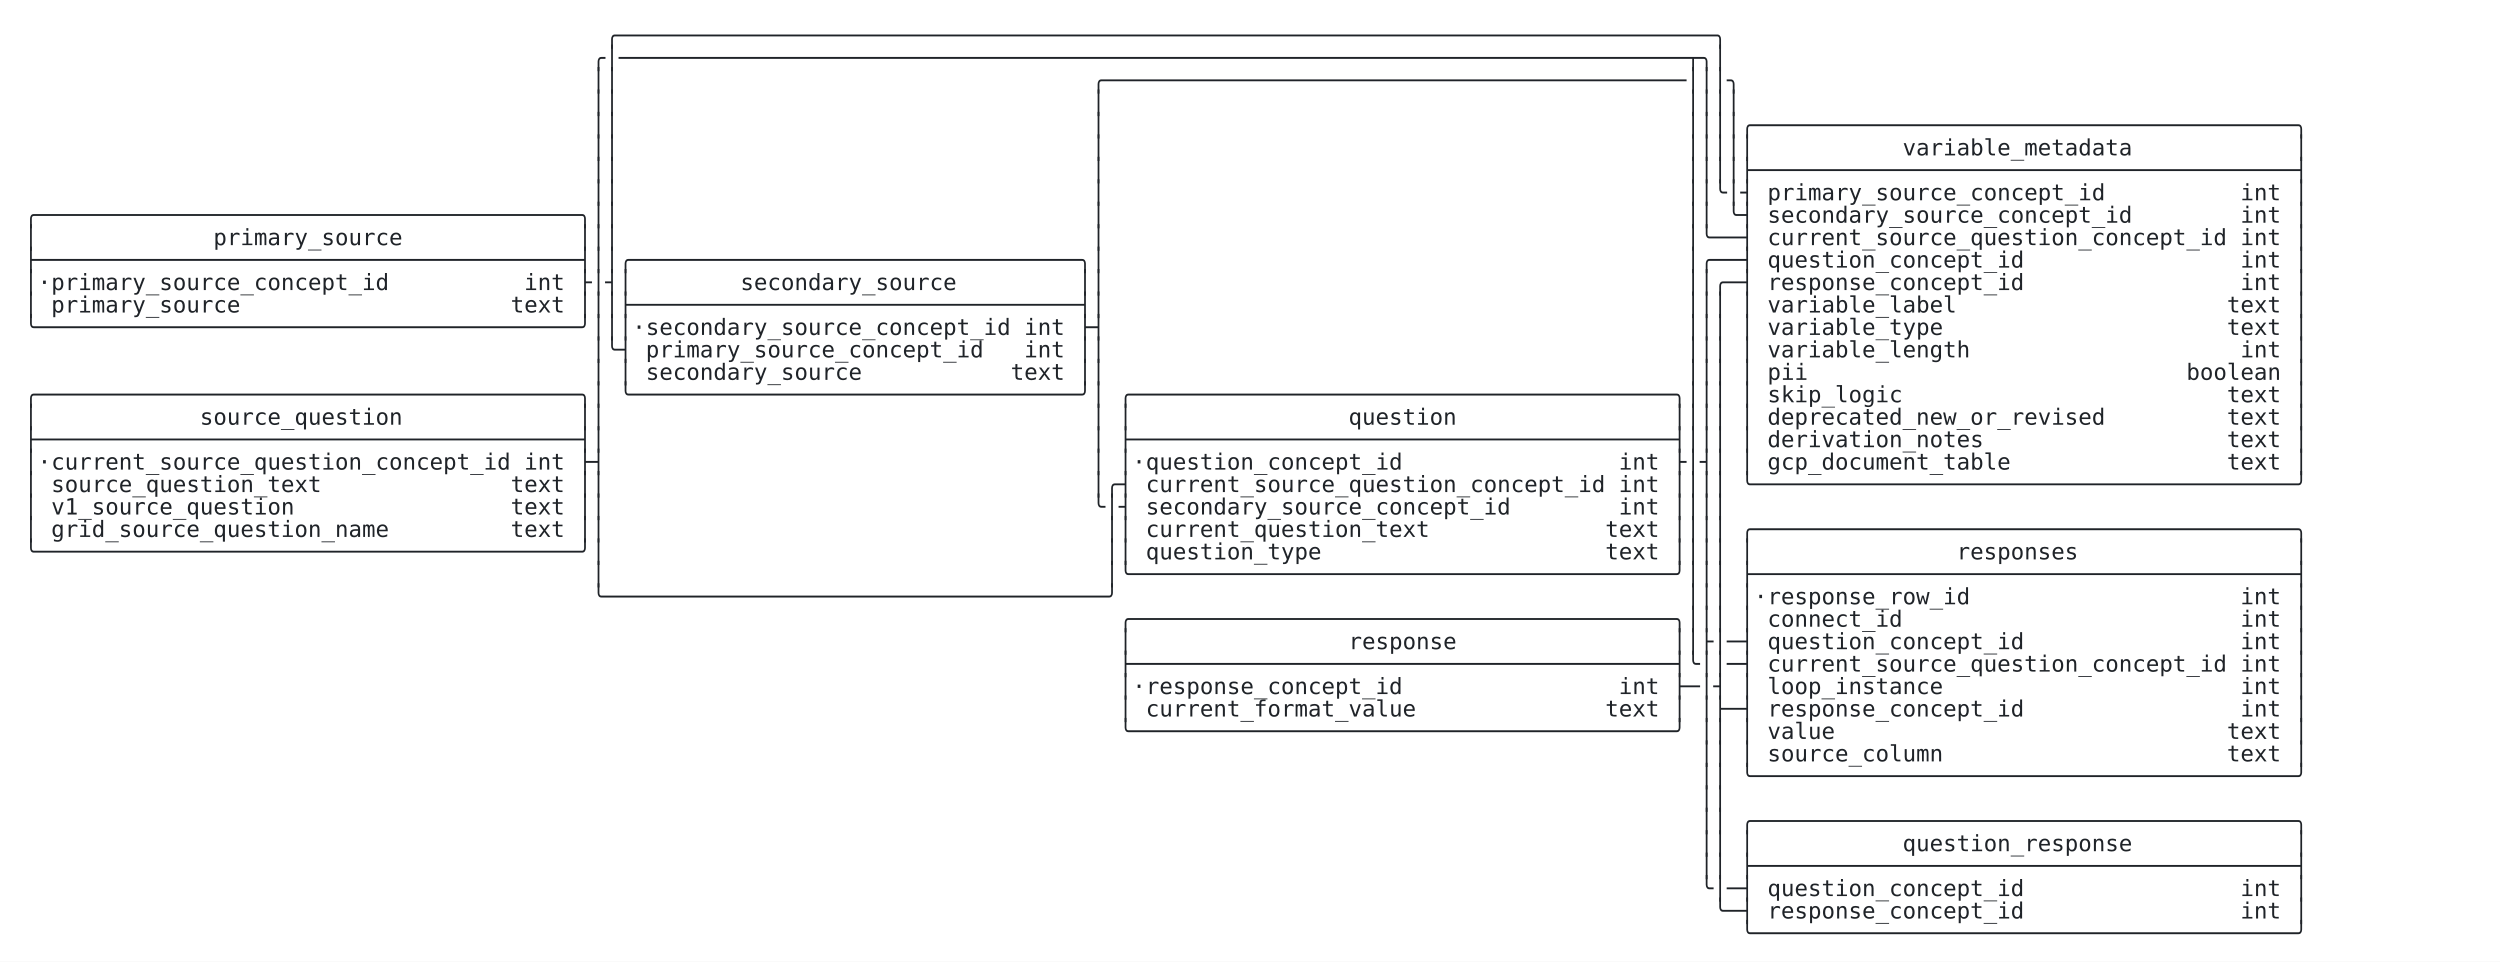
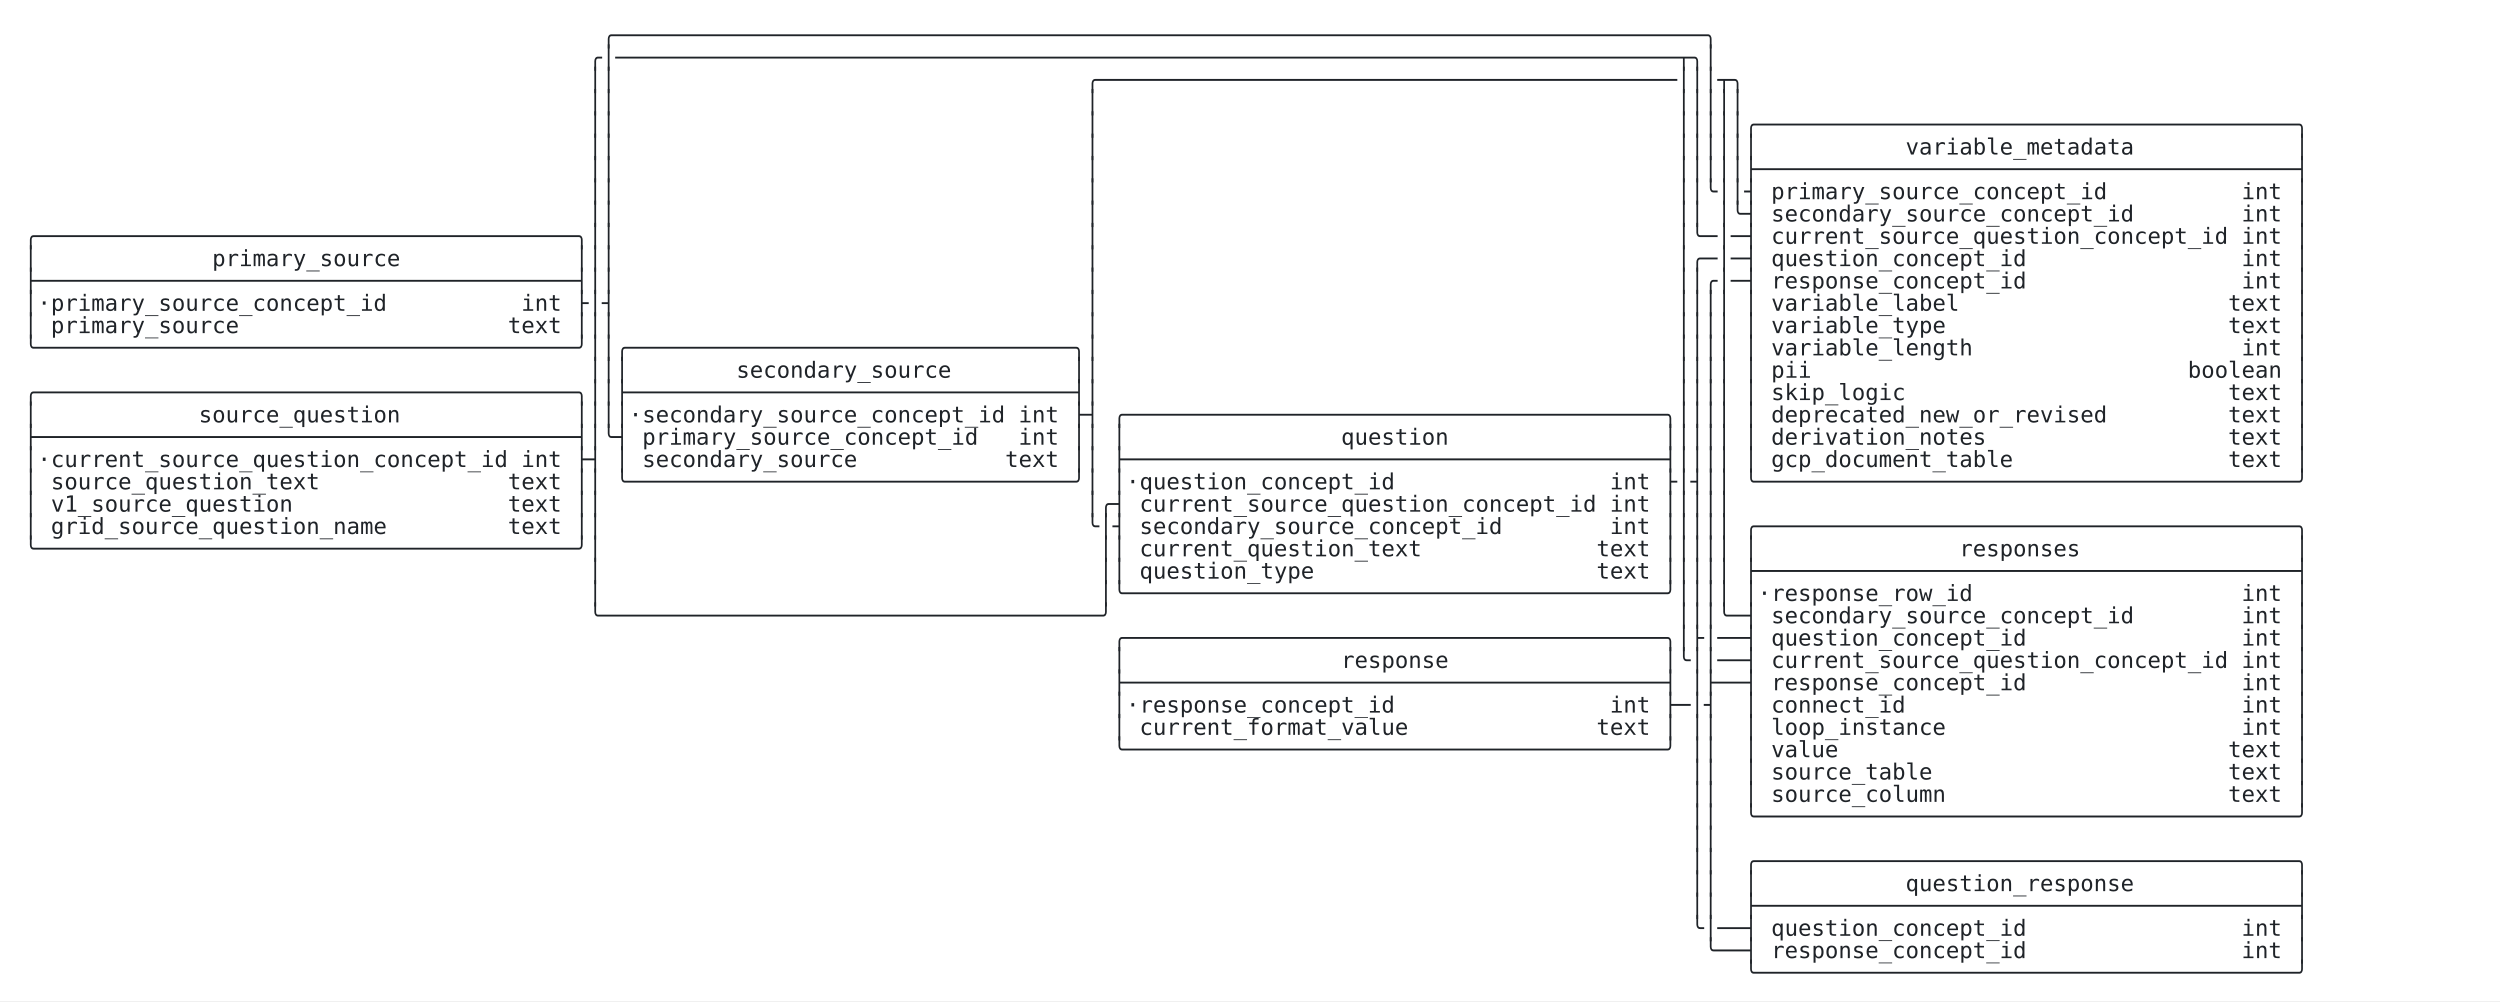
- <svg xmlns="http://www.w3.org/2000/svg" width="1448" height="557" viewBox="0 0 1448 557">
-   <rect width="1448" height="557" fill="#ffffff" />
+ <svg xmlns="http://www.w3.org/2000/svg" width="1456" height="583" viewBox="0 0 1456 583">
+   <rect width="1456" height="583" fill="#ffffff" />
  <text font-family="ui-monospace, SFMono-Regular, 'SF Mono', Menlo, Consolas, 'DejaVu Sans Mono', monospace" font-size="13" fill="#1f2328" xml:space="preserve">
    <tspan x="14" y="25">                                           ╭─────────────────────────────────────────────────────────────────────────────────╮</tspan>
    <tspan x="14" y="38">                                          ╭│───────────────────────────────────────────────────────────────────────────────┬╮│</tspan>
-     <tspan x="14" y="51">                                          ││                                   ╭───────────────────────────────────────────│││╮</tspan>
-     <tspan x="14" y="64">                                          ││                                   │                                           ││││</tspan>
-     <tspan x="14" y="77">                                          ││                                   │                                           ││││╭────────────────────────────────────────╮</tspan>
-     <tspan x="14" y="90">                                          ││                                   │                                           │││││           variable_metadata            │</tspan>
-     <tspan x="14" y="103">                                          ││                                   │                                           ││││├────────────────────────────────────────┤</tspan>
-     <tspan x="14" y="116">                                          ││                                   │                                           ││╰│┤ primary_source_concept_id          int │</tspan>
-     <tspan x="14" y="129">╭────────────────────────────────────────╮││                                   │                                           ││ ╰┤ secondary_source_concept_id        int │</tspan>
-     <tspan x="14" y="142">│             primary_source             │││                                   │                                           │╰──┤ current_source_question_concept_id int │</tspan>
-     <tspan x="14" y="155">├────────────────────────────────────────┤││╭─────────────────────────────────╮│                                           │╭──┤ question_concept_id                int │</tspan>
-     <tspan x="14" y="168">│·primary_source_concept_id          int ├│┤│        secondary_source         ││                                           ││╭─┤ response_concept_id                int │</tspan>
-     <tspan x="14" y="181">│ primary_source                    text │││├─────────────────────────────────┤│                                           │││ │ variable_label                    text │</tspan>
-     <tspan x="14" y="194">╰────────────────────────────────────────╯│││·secondary_source_concept_id int ├┤                                           │││ │ variable_type                     text │</tspan>
-     <tspan x="14" y="207">                                          │╰┤ primary_source_concept_id   int ││                                           │││ │ variable_length                    int │</tspan>
-     <tspan x="14" y="220">                                          │ │ secondary_source           text ││                                           │││ │ pii                            boolean │</tspan>
-     <tspan x="14" y="233">╭────────────────────────────────────────╮│ ╰─────────────────────────────────╯│ ╭────────────────────────────────────────╮│││ │ skip_logic                        text │</tspan>
-     <tspan x="14" y="246">│            source_question             ││                                    │ │                question                ││││ │ deprecated_new_or_revised         text │</tspan>
-     <tspan x="14" y="259">├────────────────────────────────────────┤│                                    │ ├────────────────────────────────────────┤│││ │ derivation_notes                  text │</tspan>
-     <tspan x="14" y="272">│·current_source_question_concept_id int ├┤                                    │ │·question_concept_id                int ├│┤│ │ gcp_document_table                text │</tspan>
-     <tspan x="14" y="285">│ source_question_text              text ││                                    │╭┤ current_source_question_concept_id int ││││ ╰────────────────────────────────────────╯</tspan>
-     <tspan x="14" y="298">│ v1_source_question                text ││                                    ╰│┤ secondary_source_concept_id        int ││││</tspan>
-     <tspan x="14" y="311">│ grid_source_question_name         text ││                                     ││ current_question_text             text ││││ ╭────────────────────────────────────────╮</tspan>
-     <tspan x="14" y="324">╰────────────────────────────────────────╯│                                     ││ question_type                     text ││││ │               responses                │</tspan>
-     <tspan x="14" y="337">                                          │                                     │╰────────────────────────────────────────╯│││ ├────────────────────────────────────────┤</tspan>
-     <tspan x="14" y="350">                                          ╰─────────────────────────────────────╯                                          │││ │·response_row_id                    int │</tspan>
-     <tspan x="14" y="363">                                                                                 ╭────────────────────────────────────────╮│││ │ connect_id                         int │</tspan>
-     <tspan x="14" y="376">                                                                                 │                response                ││├│─┤ question_concept_id                int │</tspan>
-     <tspan x="14" y="389">                                                                                 ├────────────────────────────────────────┤╰││─┤ current_source_question_concept_id int │</tspan>
-     <tspan x="14" y="402">                                                                                 │·response_concept_id                int ├─│┤ │ loop_instance                      int │</tspan>
-     <tspan x="14" y="415">                                                                                 │ current_format_value              text │ │├─┤ response_concept_id                int │</tspan>
-     <tspan x="14" y="428">                                                                                 ╰────────────────────────────────────────╯ ││ │ value                             text │</tspan>
-     <tspan x="14" y="441">                                                                                                                            ││ │ source_column                     text │</tspan>
-     <tspan x="14" y="454">                                                                                                                            ││ ╰────────────────────────────────────────╯</tspan>
-     <tspan x="14" y="467">                                                                                                                            ││</tspan>
-     <tspan x="14" y="480">                                                                                                                            ││ ╭────────────────────────────────────────╮</tspan>
-     <tspan x="14" y="493">                                                                                                                            ││ │           question_response            │</tspan>
-     <tspan x="14" y="506">                                                                                                                            ││ ├────────────────────────────────────────┤</tspan>
-     <tspan x="14" y="519">                                                                                                                            ╰│─┤ question_concept_id                int │</tspan>
-     <tspan x="14" y="532">                                                                                                                             ╰─┤ response_concept_id                int │</tspan>
-     <tspan x="14" y="545">                                                                                                                               ╰────────────────────────────────────────╯</tspan>
+     <tspan x="14" y="51">                                          ││                                   ╭───────────────────────────────────────────│││┬╮</tspan>
+     <tspan x="14" y="64">                                          ││                                   │                                           │││││</tspan>
+     <tspan x="14" y="77">                                          ││                                   │                                           │││││╭────────────────────────────────────────╮</tspan>
+     <tspan x="14" y="90">                                          ││                                   │                                           ││││││           variable_metadata            │</tspan>
+     <tspan x="14" y="103">                                          ││                                   │                                           │││││├────────────────────────────────────────┤</tspan>
+     <tspan x="14" y="116">                                          ││                                   │                                           ││╰││┤ primary_source_concept_id          int │</tspan>
+     <tspan x="14" y="129">                                          ││                                   │                                           ││ │╰┤ secondary_source_concept_id        int │</tspan>
+     <tspan x="14" y="142">╭────────────────────────────────────────╮││                                   │                                           │╰─│─┤ current_source_question_concept_id int │</tspan>
+     <tspan x="14" y="155">│             primary_source             │││                                   │                                           │╭─│─┤ question_concept_id                int │</tspan>
+     <tspan x="14" y="168">├────────────────────────────────────────┤││                                   │                                           ││╭│─┤ response_concept_id                int │</tspan>
+     <tspan x="14" y="181">│·primary_source_concept_id          int ├│┤                                   │                                           ││││ │ variable_label                    text │</tspan>
+     <tspan x="14" y="194">│ primary_source                    text │││                                   │                                           ││││ │ variable_type                     text │</tspan>
+     <tspan x="14" y="207">╰────────────────────────────────────────╯││╭─────────────────────────────────╮│                                           ││││ │ variable_length                    int │</tspan>
+     <tspan x="14" y="220">                                          │││        secondary_source         ││                                           ││││ │ pii                            boolean │</tspan>
+     <tspan x="14" y="233">╭────────────────────────────────────────╮││├─────────────────────────────────┤│                                           ││││ │ skip_logic                        text │</tspan>
+     <tspan x="14" y="246">│            source_question             ││││·secondary_source_concept_id int ├┤ ╭────────────────────────────────────────╮││││ │ deprecated_new_or_revised         text │</tspan>
+     <tspan x="14" y="259">├────────────────────────────────────────┤│╰┤ primary_source_concept_id   int ││ │                question                │││││ │ derivation_notes                  text │</tspan>
+     <tspan x="14" y="272">│·current_source_question_concept_id int ├┤ │ secondary_source           text ││ ├────────────────────────────────────────┤││││ │ gcp_document_table                text │</tspan>
+     <tspan x="14" y="285">│ source_question_text              text ││ ╰─────────────────────────────────╯│ │·question_concept_id                int ├│┤││ ╰────────────────────────────────────────╯</tspan>
+     <tspan x="14" y="298">│ v1_source_question                text ││                                    │╭┤ current_source_question_concept_id int │││││</tspan>
+     <tspan x="14" y="311">│ grid_source_question_name         text ││                                    ╰│┤ secondary_source_concept_id        int │││││ ╭────────────────────────────────────────╮</tspan>
+     <tspan x="14" y="324">╰────────────────────────────────────────╯│                                     ││ current_question_text             text │││││ │               responses                │</tspan>
+     <tspan x="14" y="337">                                          │                                     ││ question_type                     text │││││ ├────────────────────────────────────────┤</tspan>
+     <tspan x="14" y="350">                                          │                                     │╰────────────────────────────────────────╯││││ │·response_row_id                    int │</tspan>
+     <tspan x="14" y="363">                                          ╰─────────────────────────────────────╯                                          │││╰─┤ secondary_source_concept_id        int │</tspan>
+     <tspan x="14" y="376">                                                                                 ╭────────────────────────────────────────╮│├│──┤ question_concept_id                int │</tspan>
+     <tspan x="14" y="389">                                                                                 │                response                │╰││──┤ current_source_question_concept_id int │</tspan>
+     <tspan x="14" y="402">                                                                                 ├────────────────────────────────────────┤ │├──┤ response_concept_id                int │</tspan>
+     <tspan x="14" y="415">                                                                                 │·response_concept_id                int ├─│┤  │ connect_id                         int │</tspan>
+     <tspan x="14" y="428">                                                                                 │ current_format_value              text │ ││  │ loop_instance                      int │</tspan>
+     <tspan x="14" y="441">                                                                                 ╰────────────────────────────────────────╯ ││  │ value                             text │</tspan>
+     <tspan x="14" y="454">                                                                                                                            ││  │ source_table                      text │</tspan>
+     <tspan x="14" y="467">                                                                                                                            ││  │ source_column                     text │</tspan>
+     <tspan x="14" y="480">                                                                                                                            ││  ╰────────────────────────────────────────╯</tspan>
+     <tspan x="14" y="493">                                                                                                                            ││</tspan>
+     <tspan x="14" y="506">                                                                                                                            ││  ╭────────────────────────────────────────╮</tspan>
+     <tspan x="14" y="519">                                                                                                                            ││  │           question_response            │</tspan>
+     <tspan x="14" y="532">                                                                                                                            ││  ├────────────────────────────────────────┤</tspan>
+     <tspan x="14" y="545">                                                                                                                            ╰│──┤ question_concept_id                int │</tspan>
+     <tspan x="14" y="558">                                                                                                                             ╰──┤ response_concept_id                int │</tspan>
+     <tspan x="14" y="571">                                                                                                                                ╰────────────────────────────────────────╯</tspan>
  </text>
</svg>
